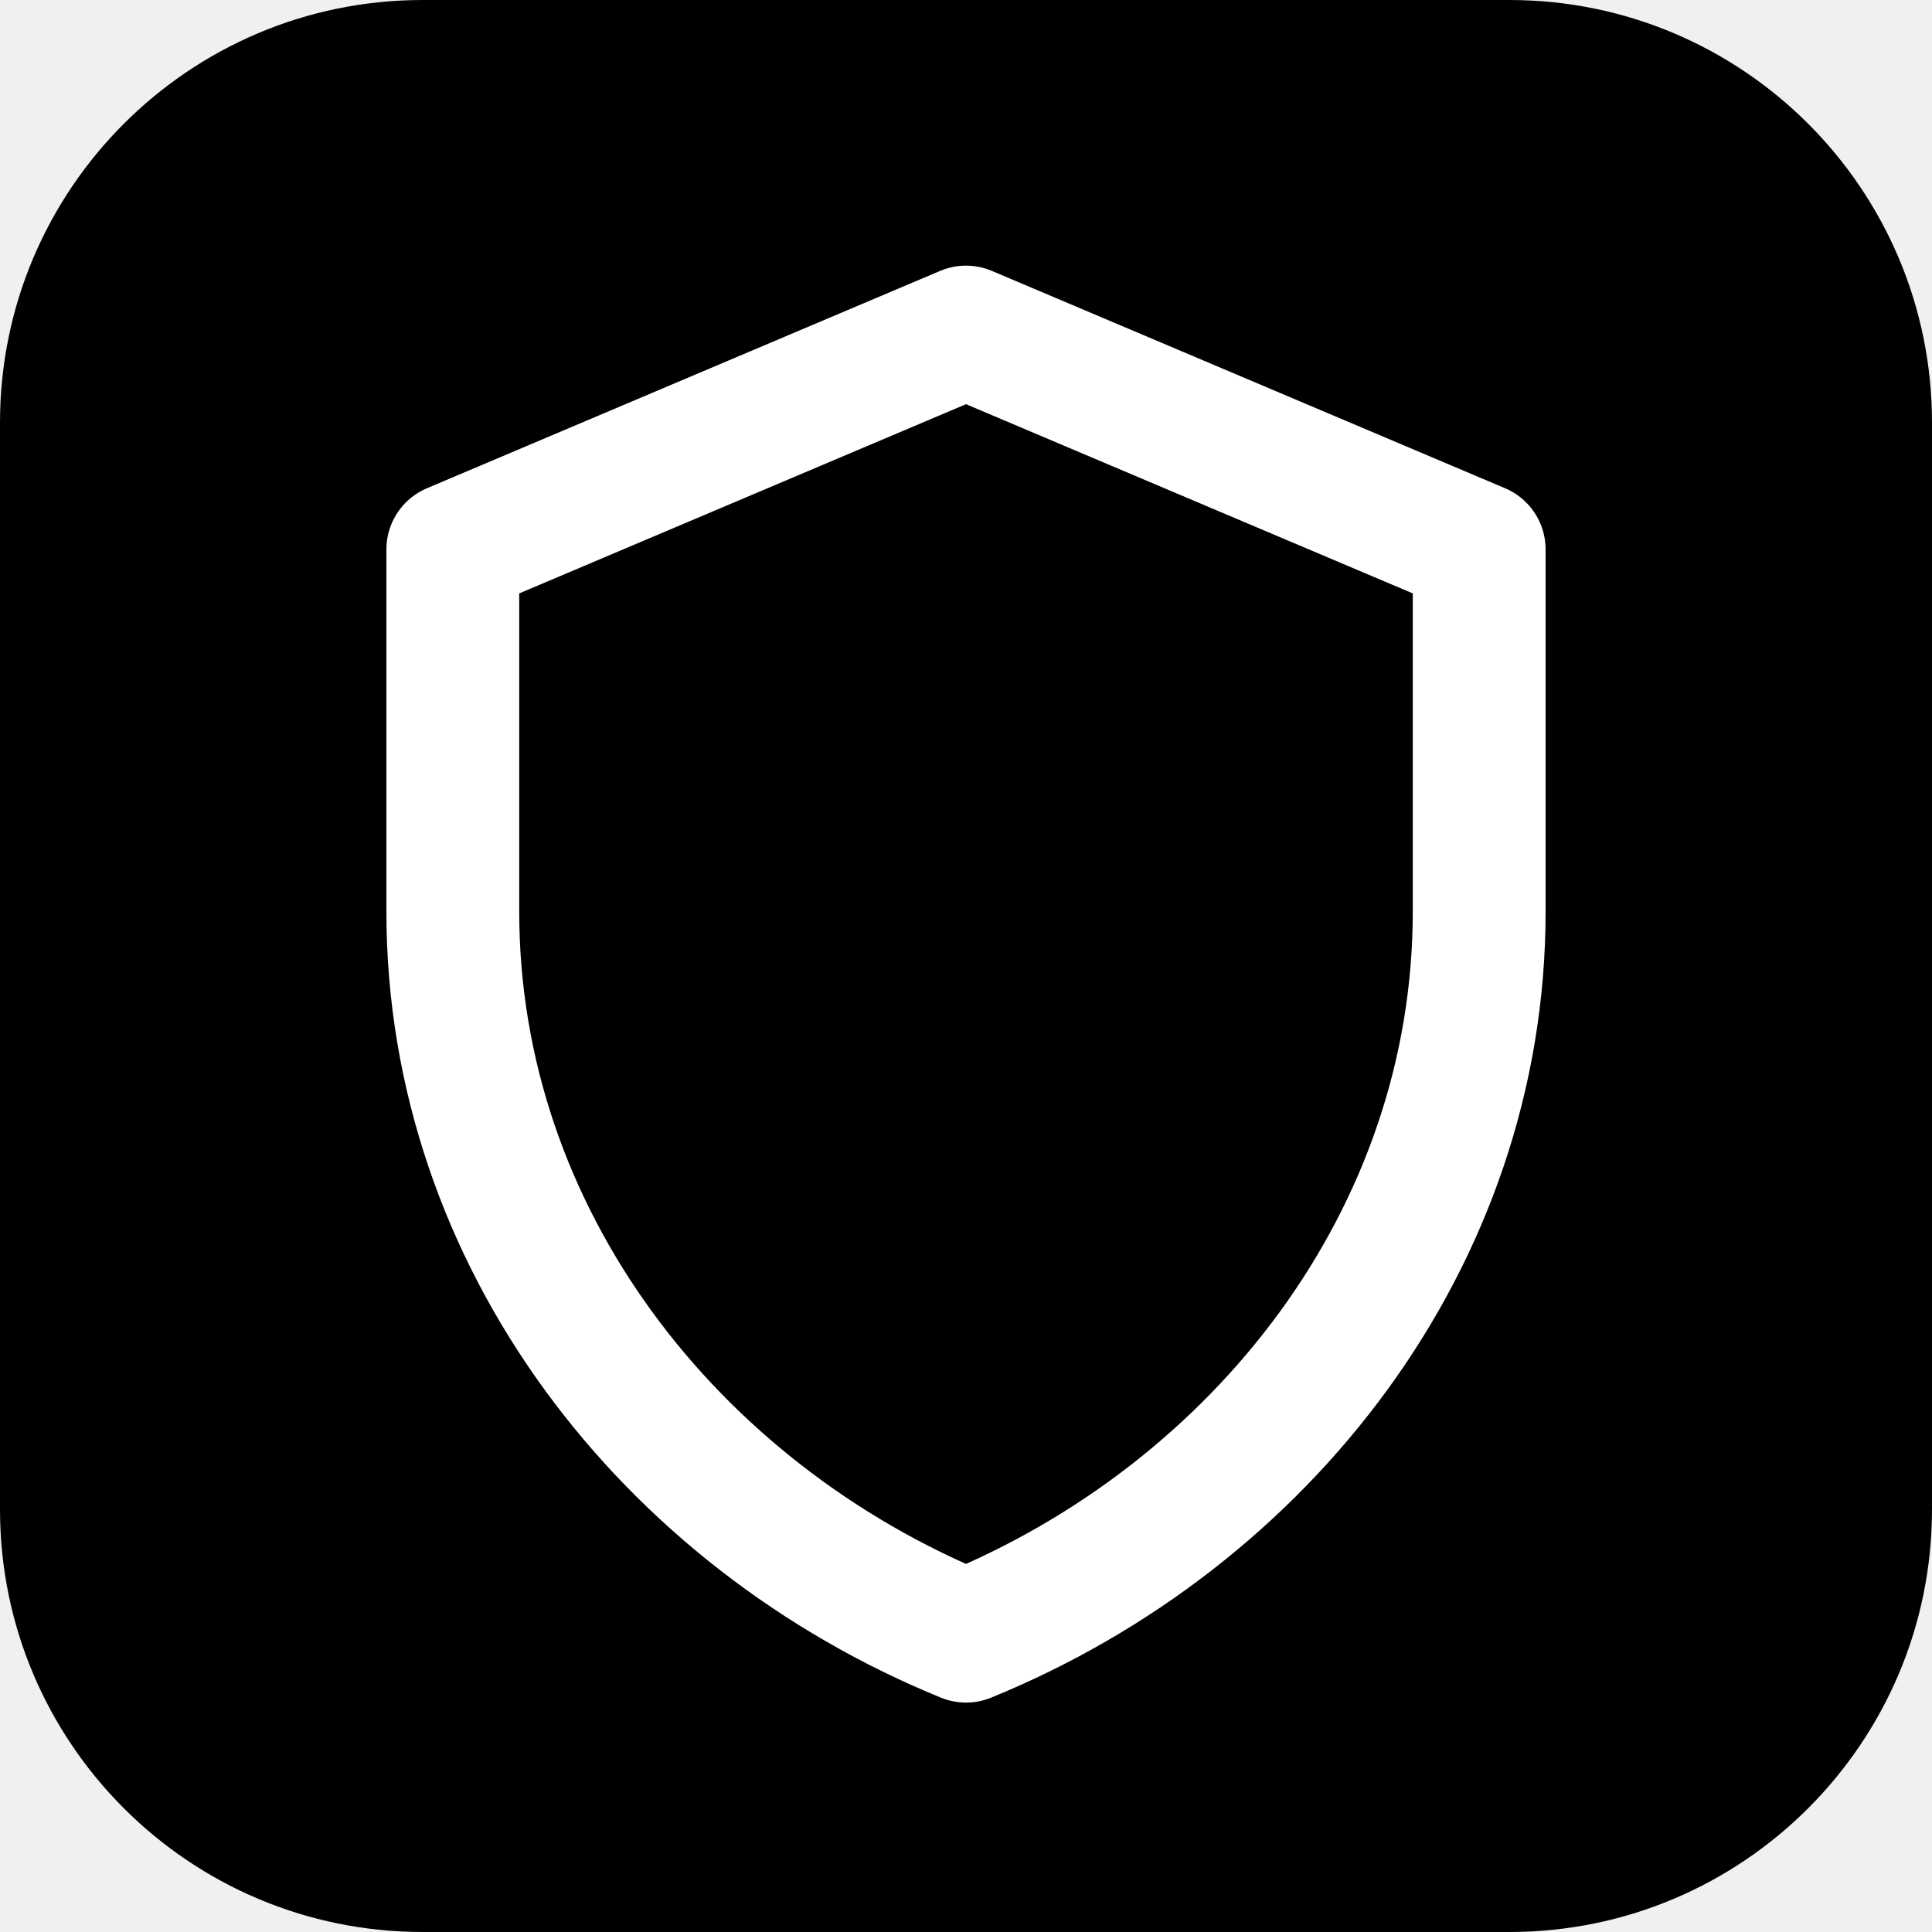
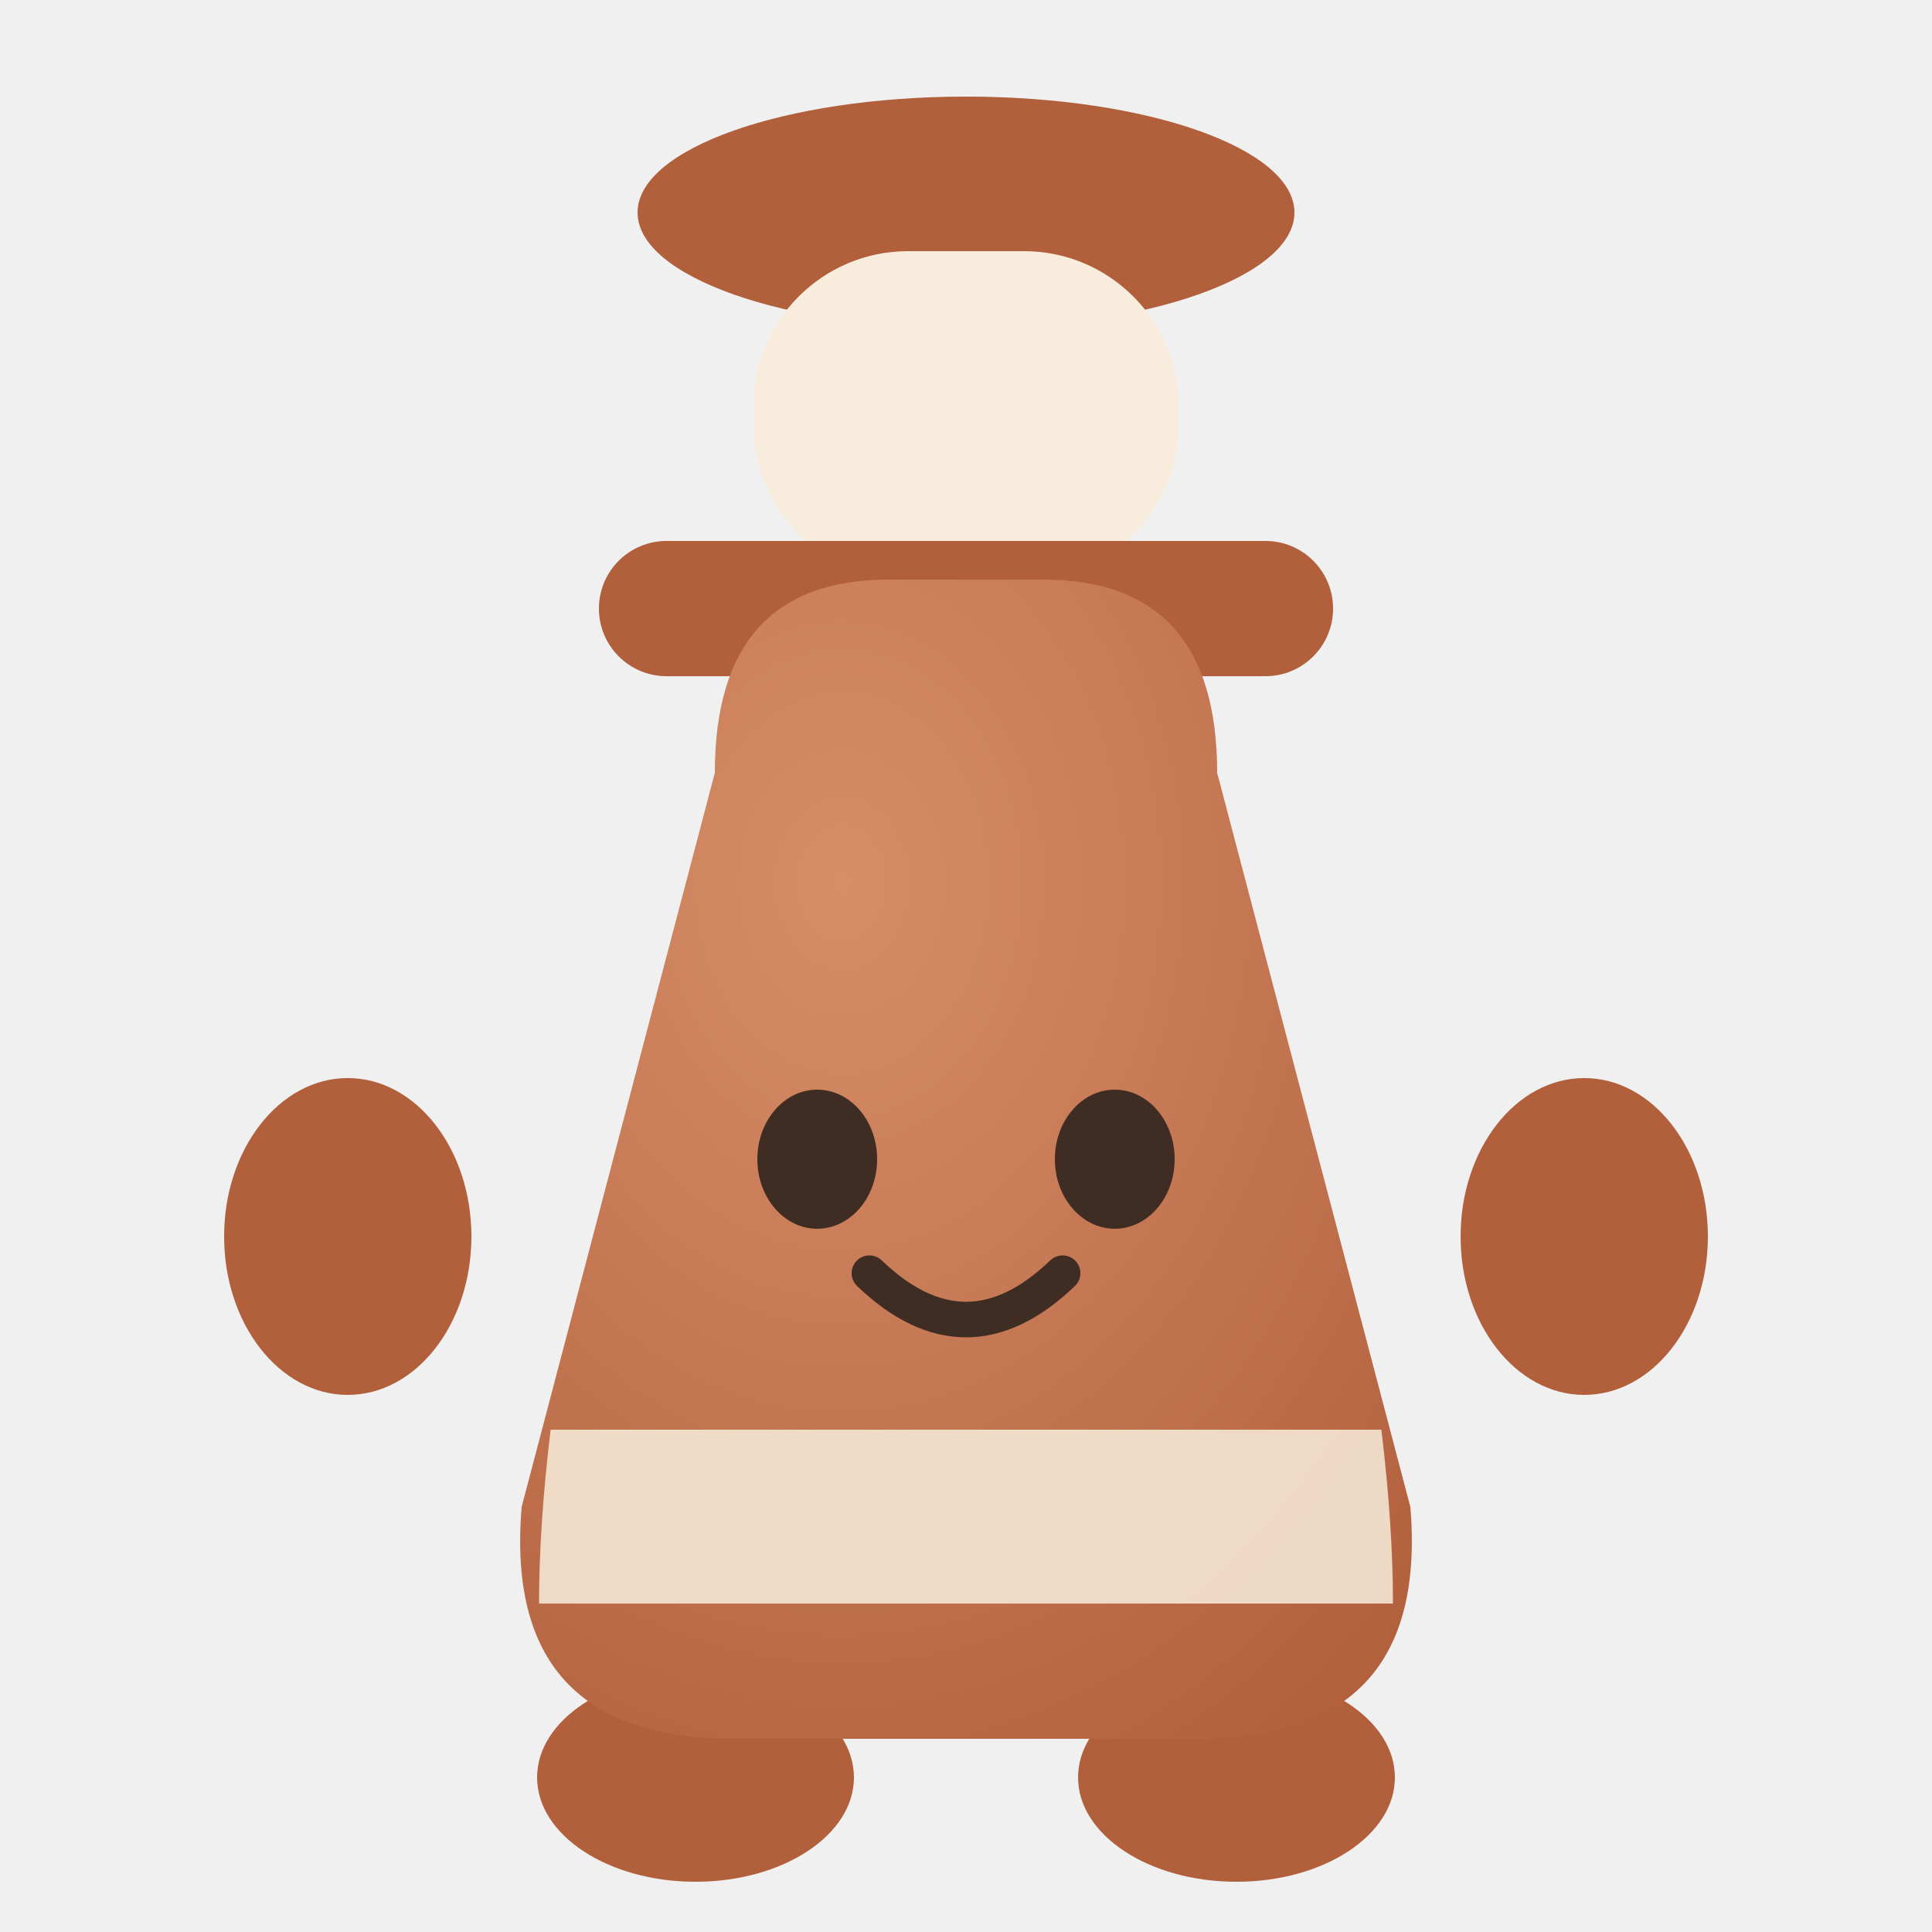
- <svg xmlns="http://www.w3.org/2000/svg" viewBox="0 0 32 32">
-   <rect width="32" height="32" rx="7" fill="#000" />
-   <path d="M16 5.5l8.5 3.6v6c0 5.4-3.6 10-8.5 12-4.9-2-8.5-6.6-8.5-12v-6L16 5.5z" fill="none" stroke="#fff" stroke-width="2.2" stroke-linejoin="round" />
+ <svg xmlns="http://www.w3.org/2000/svg" viewBox="0 0 100 100">
+   <defs>
+     <radialGradient id="g" cx=".36" cy=".26" r=".92">
+       <stop offset="0" stop-color="#D68E68" />
+       <stop offset="1" stop-color="#B25F3C" />
+     </radialGradient>
+   </defs>
+   <ellipse cx="50" cy="11" rx="17" ry="6" fill="#B25F3C" />
+   <rect x="39" y="13" width="22" height="17" rx="8" fill="#F8EDDC" />
+   <rect x="31" y="28" width="38" height="7" rx="3.5" fill="#B25F3C" />
+   <ellipse cx="36" cy="92" rx="8.2" ry="5.4" fill="#B25F3C" />
+   <ellipse cx="64" cy="92" rx="8.2" ry="5.4" fill="#B25F3C" />
+   <ellipse cx="18" cy="64" rx="6.4" ry="8.2" fill="#B25F3C" />
+   <ellipse cx="82" cy="64" rx="6.4" ry="8.2" fill="#B25F3C" />
+   <path d="M37 40q0-10 9-10h8q9 0 9 10L73 78q1 12-11 12H38q-12 0-11-12Z" fill="url(#g)" />
+   <path d="M28.5 74h43q.6 5 .6 9H27.9q0-4 .6-9Z" fill="#F8EDDC" opacity=".85" />
+   <ellipse cx="42.3" cy="60" rx="3.1" ry="3.6" fill="#3F2C22" />
+   <ellipse cx="57.7" cy="60" rx="3.1" ry="3.6" fill="#3F2C22" />
+   <path d="M45 65.9q5 4.8 10 0" stroke="#3F2C22" stroke-width="1.84" stroke-linecap="round" fill="none" />
</svg>
